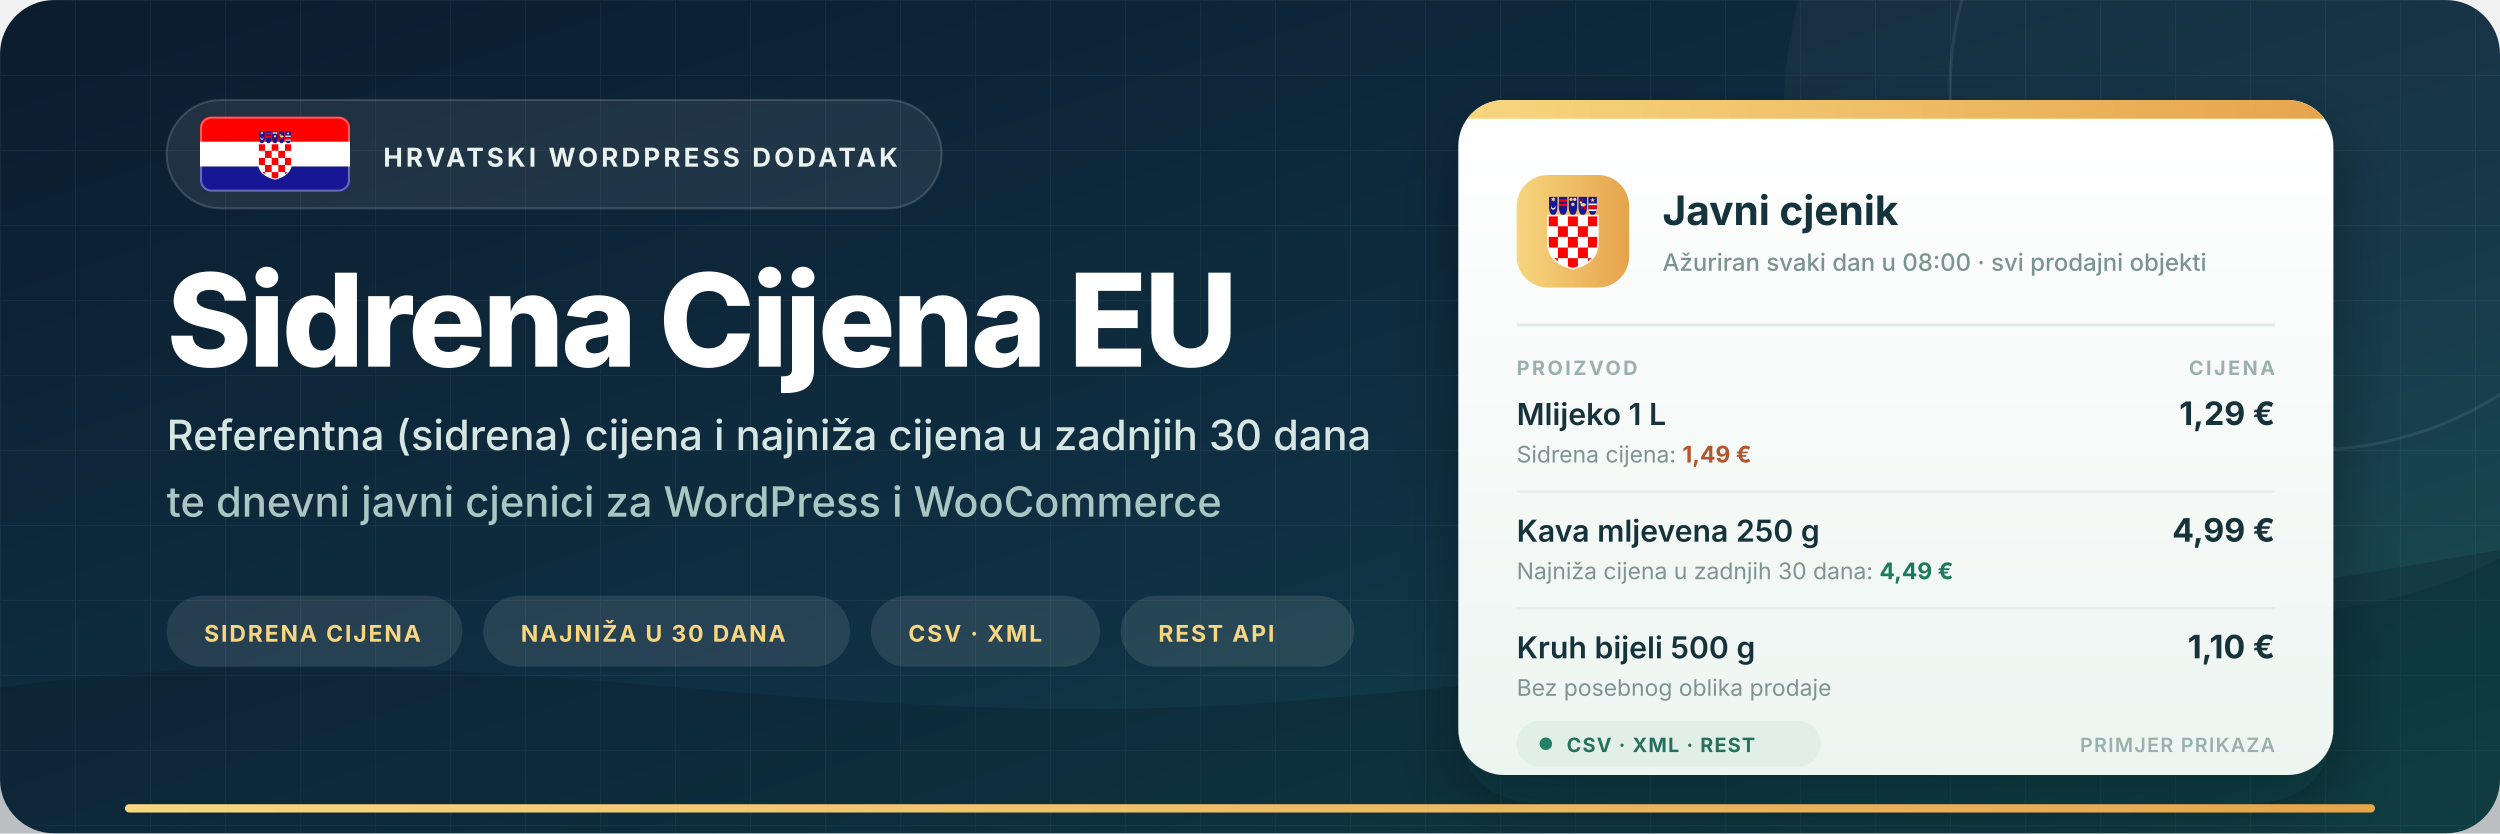
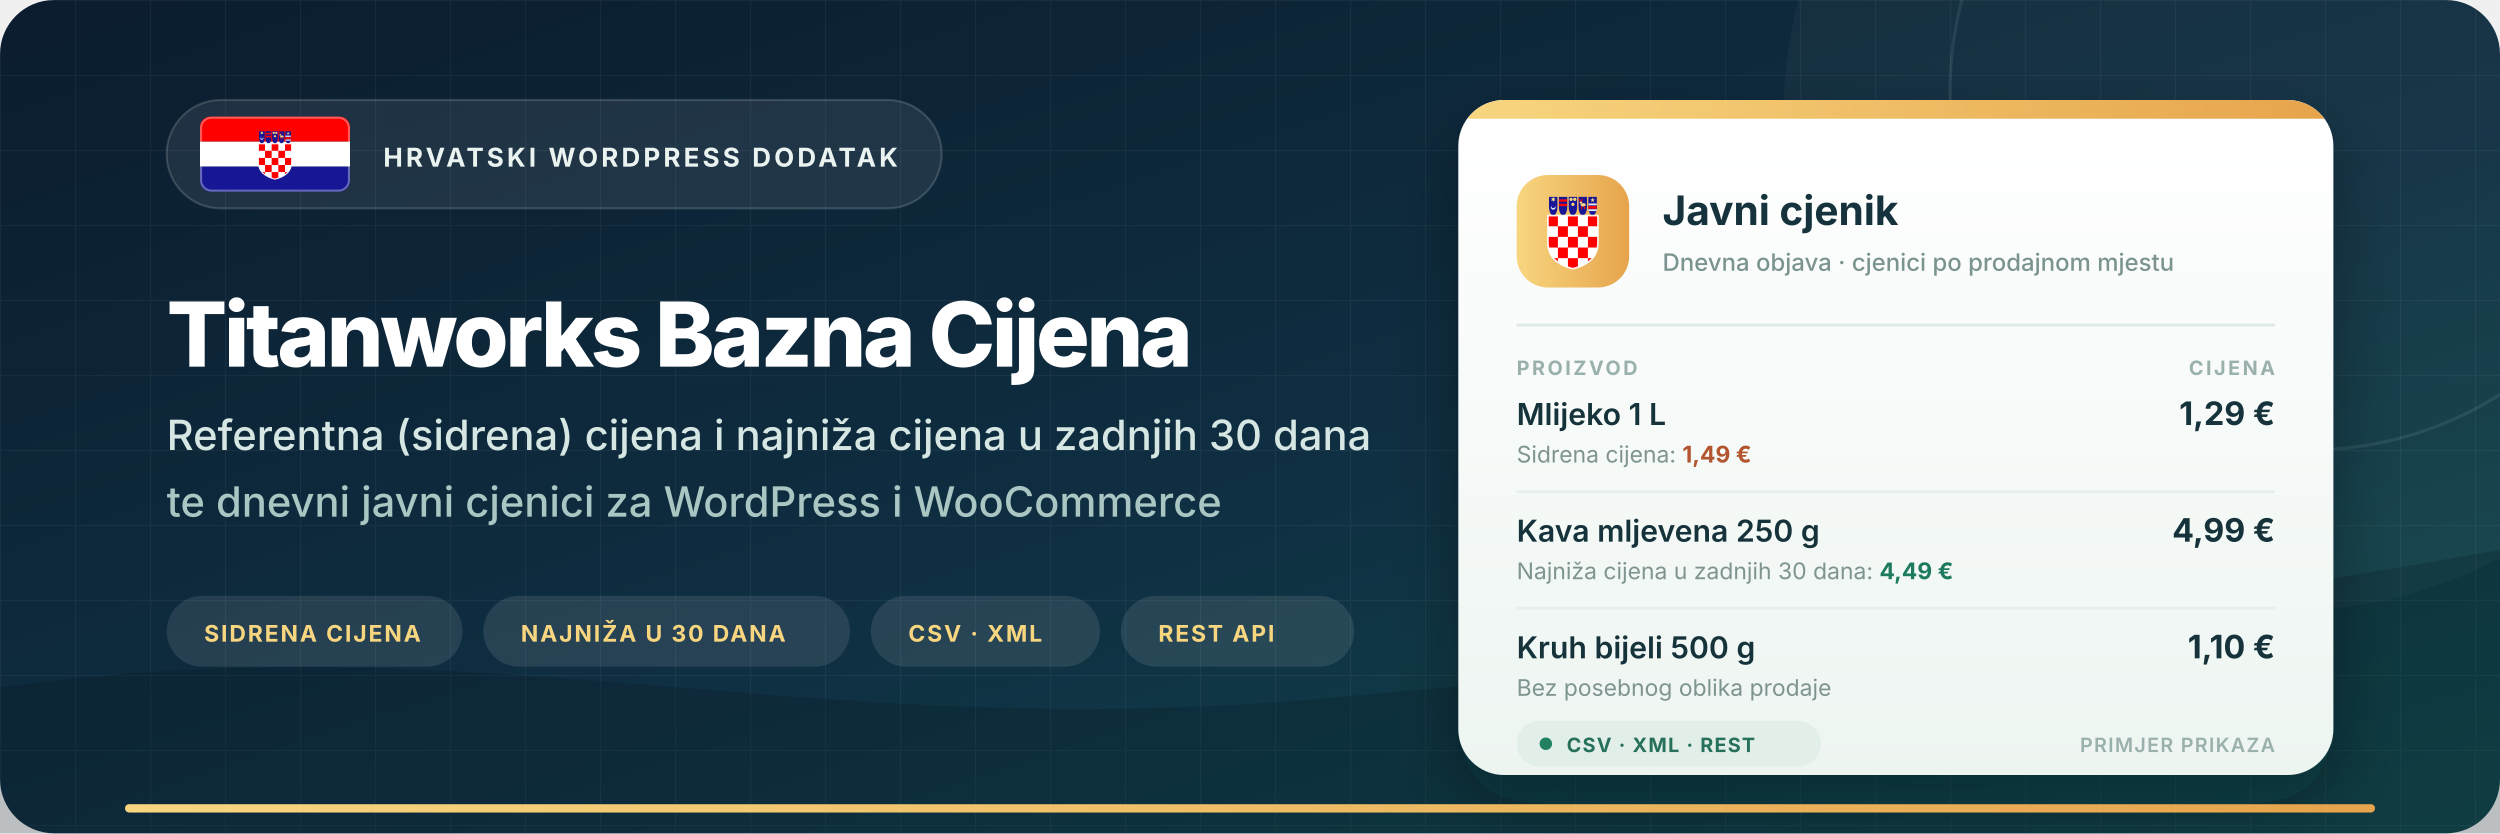
<svg xmlns="http://www.w3.org/2000/svg" xmlns:xlink="http://www.w3.org/1999/xlink" width="1200" height="400" viewBox="0 0 1200 400" role="img" aria-labelledby="banner-title banner-desc">
  <defs>
    <linearGradient id="bg" x1="0" y1="0" x2="1" y2="1">
      <stop offset="0" stop-color="#0b1c2e" />
      <stop offset=".55" stop-color="#0f2f42" />
      <stop offset="1" stop-color="#12494c" />
    </linearGradient>
    <linearGradient id="gold" x1="0" y1="0" x2="1" y2="0">
      <stop offset="0" stop-color="#f7d67f" />
      <stop offset="1" stop-color="#e6a44c" />
    </linearGradient>
    <linearGradient id="card" x1="0" y1="0" x2="0" y2="1">
      <stop offset="0" stop-color="#ffffff" />
      <stop offset="1" stop-color="#edf5f1" />
    </linearGradient>
    <pattern id="grid" width="36" height="36" patternUnits="userSpaceOnUse">
      <path d="M36 0H0V36" fill="none" stroke="#ffffff" stroke-opacity=".05" stroke-width="1" />
    </pattern>
    <filter id="card-shadow" x="-20%" y="-20%" width="140%" height="150%">
      <feDropShadow dx="0" dy="14" stdDeviation="16" flood-color="#04121c" flood-opacity=".34" />
    </filter>
    <clipPath id="coa-main-clip">
      <path d="M4 14H36V31c0 9.6-6 14.4-16 17-10-2.6-16-7.4-16-17Z" />
    </clipPath>
    <g id="hr-coa">
      <path d="M4.7 2h5.4v6.2c0 3.5-1.2 5.3-2.7 6-1.5-.7-2.7-2.5-2.7-6Z" fill="#171796" />
      <path d="M7.4 2 7.8 2.91 8.79 2.8 8.2 3.6 8.79 4.4 7.8 4.29 7.4 5.2 7 4.29 6.01 4.4 6.6 3.6 6.01 2.8 7 2.91Z" fill="#f7d67f" />
      <circle cx="7.4" cy="8.7" r="1.5" fill="#e9e9f4" />
      <circle cx="7.4" cy="7.95" r="1.25" fill="#171796" />
      <path d="M11 2h5.4v6.2c0 3.5-1.2 5.3-2.7 6-1.5-.7-2.7-2.5-2.7-6Z" fill="#171796" />
      <rect x="11.1" y="3.6" width="5.2" height="1.5" fill="#ff0000" />
      <rect x="11.1" y="6.4" width="5.2" height="1.5" fill="#ff0000" />
      <path d="M17.3 2h5.4v6.2c0 3.5-1.2 5.3-2.7 6-1.5-.7-2.7-2.5-2.7-6Z" fill="#171796" />
      <circle cx="18.8" cy="3.6" r="1.05" fill="#f7d67f" />
      <circle cx="21.2" cy="3.6" r="1.05" fill="#f7d67f" />
      <circle cx="20" cy="6.8" r="1.05" fill="#f7d67f" />
      <path d="M23.6 2h5.4v6.2c0 3.5-1.2 5.3-2.7 6-1.5-.7-2.7-2.5-2.7-6Z" fill="#171796" />
      <ellipse cx="26.6" cy="7.1" rx="1.7" ry="1.1" fill="#f7d67f" />
      <circle cx="25.1" cy="5.6" r=".8" fill="#f7d67f" />
      <path d="M24.6 4.6 24 3.5M25.6 4.6 26 3.5" stroke="#ff0000" stroke-width=".7" stroke-linecap="round" />
      <path d="M25.6 8.2v1.4M27.5 8.2v1.4" stroke="#ff0000" stroke-width=".7" stroke-linecap="round" />
      <path d="M29.9 2h5.4v6.2c0 3.5-1.2 5.3-2.7 6-1.5-.7-2.7-2.5-2.7-6Z" fill="#171796" />
      <path d="M32.6 2.5 33 3.6 34.1 3.6 33.2 4.3 33.5 5.4 32.6 4.7 31.7 5.4 32 4.3 31.1 3.6 32.2 3.6Z" fill="#f7d67f" />
      <rect x="30" y="6.2" width="5.2" height="1.2" fill="#e9e9f4" />
      <rect x="30" y="7.8" width="5.2" height="1.8" fill="#ff0000" />
      <rect x="30" y="9.9" width="5.2" height="1.2" fill="#e9e9f4" />
      <g clip-path="url(#coa-main-clip)">
        <rect x="4" y="14" width="32" height="34" fill="#ffffff" />
        <g fill="#ff0000">
          <rect x="4" y="14" width="6.4" height="6.8" />
          <rect x="16.8" y="14" width="6.4" height="6.8" />
          <rect x="29.6" y="14" width="6.4" height="6.8" />
          <rect x="10.4" y="20.8" width="6.4" height="6.8" />
          <rect x="23.2" y="20.8" width="6.4" height="6.8" />
          <rect x="4" y="27.6" width="6.4" height="6.8" />
          <rect x="16.8" y="27.6" width="6.4" height="6.8" />
          <rect x="29.6" y="27.6" width="6.4" height="6.8" />
          <rect x="10.4" y="34.4" width="6.4" height="6.8" />
          <rect x="23.2" y="34.4" width="6.4" height="6.8" />
          <rect x="4" y="41.2" width="6.4" height="6.8" />
          <rect x="16.8" y="41.2" width="6.4" height="6.8" />
          <rect x="29.6" y="41.2" width="6.4" height="6.8" />
        </g>
      </g>
      <path d="M4 14H36V31c0 9.6-6 14.4-16 17-10-2.6-16-7.4-16-17Z" fill="none" stroke="#ffffff" stroke-opacity=".9" stroke-width="1.1" />
    </g>
    <clipPath id="hr-flag-clip">
      <rect width="72" height="36" rx="5" />
    </clipPath>
    <g id="hr-flag">
      <g clip-path="url(#hr-flag-clip)">
        <rect width="72" height="12" fill="#ff0000" />
        <rect y="12" width="72" height="12" fill="#ffffff" />
        <rect y="24" width="72" height="12" fill="#171796" />
        <use href="#hr-coa" xlink:href="#hr-coa" transform="translate(26 6) scale(.5)" />
      </g>
      <rect x=".5" y=".5" width="71" height="35" rx="5" fill="none" stroke="#ffffff" stroke-opacity=".35" />
    </g>
    <clipPath id="card-clip">
      <rect x="700" y="48" width="420" height="324" rx="22" />
    </clipPath>
  </defs>
  <rect width="1200" height="400" rx="26" fill="url(#bg)" />
  <rect width="1200" height="400" rx="26" fill="url(#grid)" />
  <circle cx="1092" cy="58" r="236" fill="#ffffff" opacity=".035" />
  <circle cx="1108" cy="44" r="172" fill="none" stroke="#ffffff" stroke-opacity=".08" stroke-width="1.5" />
  <path d="M0 330c226-32 386 26 626 6 210-18 382-38 574-72v136H0Z" fill="#04121c" opacity=".22" />
  <rect x="80" y="48" width="372" height="52" rx="26" fill="#ffffff" fill-opacity=".08" stroke="#ffffff" stroke-opacity=".16" />
  <use href="#hr-flag" xlink:href="#hr-flag" transform="translate(96 56)" />
  <text x="184" y="80" fill="#eaf3f0" font-family="Inter, Segoe UI, Roboto, Arial, sans-serif" font-size="12.5" font-weight="700" letter-spacing="1.5">HRVATSKI WORDPRESS DODATAK</text>
-   <text x="80" y="176" fill="#ffffff" font-family="Inter, Segoe UI, Roboto, Arial, sans-serif" font-size="62" font-weight="800" letter-spacing="-1.6">Sidrena Cijena EU</text>
+   <text x="80" y="176" fill="#ffffff" font-family="Inter, Segoe UI, Roboto, Arial, sans-serif" font-size="43" font-weight="800" letter-spacing="-1.6">Titanworks Bazna Cijena</text>
  <text x="80" y="216" fill="#d6e7e3" font-family="Inter, Segoe UI, Roboto, Arial, sans-serif" font-size="20" font-weight="500">Referentna (sidrena) cijena i najniža cijena u zadnjih 30 dana</text>
  <text x="80" y="248" fill="#a9c6c2" font-family="Inter, Segoe UI, Roboto, Arial, sans-serif" font-size="20" font-weight="500">te dnevni javni cjenici za WordPress i WooCommerce</text>
  <g font-family="Inter, Segoe UI, Roboto, Arial, sans-serif" font-size="11" font-weight="700" letter-spacing=".9">
    <rect x="80" y="286" width="142" height="34" rx="17" fill="#ffffff" fill-opacity=".1" />
    <text x="98" y="308" fill="#f7d67f">SIDRENA CIJENA</text>
    <rect x="232" y="286" width="176" height="34" rx="17" fill="#ffffff" fill-opacity=".1" />
    <text x="250" y="308" fill="#f7d67f">NAJNIŽA U 30 DANA</text>
    <rect x="418" y="286" width="110" height="34" rx="17" fill="#ffffff" fill-opacity=".1" />
    <text x="436" y="308" fill="#f7d67f">CSV · XML</text>
    <rect x="538" y="286" width="112" height="34" rx="17" fill="#ffffff" fill-opacity=".1" />
    <text x="556" y="308" fill="#f7d67f">REST API</text>
  </g>
  <g filter="url(#card-shadow)">
    <rect x="700" y="48" width="420" height="324" rx="22" fill="url(#card)" />
    <g clip-path="url(#card-clip)">
      <rect x="700" y="48" width="420" height="9" fill="url(#gold)" />
    </g>
    <rect x="728" y="84" width="54" height="54" rx="15" fill="url(#gold)" />
    <use href="#hr-coa" xlink:href="#hr-coa" transform="translate(740 93) scale(.75)" />
    <text x="798" y="108" fill="#12333c" font-family="Inter, Segoe UI, Roboto, Arial, sans-serif" font-size="19.5" font-weight="700">Javni cjenik</text>
-     <text x="798" y="130" fill="#7b9490" font-family="Inter, Segoe UI, Roboto, Arial, sans-serif" font-size="11.5" font-weight="500">Ažuriran svaki dan u 08:00 · svi prodajni objekti</text>
+     <text x="798" y="130" fill="#7b9490" font-family="Inter, Segoe UI, Roboto, Arial, sans-serif" font-size="11.5" font-weight="500">Dnevna objava · cjenici po prodajnom mjestu</text>
    <path d="M728 156h364" stroke="#dfeae6" stroke-width="1.4" />
    <text x="728" y="180" fill="#9ab0ac" font-family="Inter, Segoe UI, Roboto, Arial, sans-serif" font-size="9.5" font-weight="700" letter-spacing="1.2">PROIZVOD</text>
    <text x="1092" y="180" text-anchor="end" fill="#9ab0ac" font-family="Inter, Segoe UI, Roboto, Arial, sans-serif" font-size="9.5" font-weight="700" letter-spacing="1.2">CIJENA</text>
    <text x="728" y="204" fill="#16333a" font-family="Inter, Segoe UI, Roboto, Arial, sans-serif" font-size="14.5" font-weight="600">Mlijeko 1 L</text>
    <text x="1092" y="204" text-anchor="end" fill="#16333a" font-family="Inter, Segoe UI, Roboto, Arial, sans-serif" font-size="15.5" font-weight="700">1,29 €</text>
    <text x="728" y="222" fill="#7f9490" font-family="Inter, Segoe UI, Roboto, Arial, sans-serif" font-size="11">Sidrena cijena: <tspan fill="#b3542e" font-weight="700">1,49 €</tspan>
    </text>
    <path d="M728 236h364" stroke="#e6efeb" stroke-width="1.2" />
    <text x="728" y="260" fill="#16333a" font-family="Inter, Segoe UI, Roboto, Arial, sans-serif" font-size="14.5" font-weight="600">Kava mljevena 250 g</text>
    <text x="1092" y="260" text-anchor="end" fill="#16333a" font-family="Inter, Segoe UI, Roboto, Arial, sans-serif" font-size="15.5" font-weight="700">4,99 €</text>
    <text x="728" y="278" fill="#7f9490" font-family="Inter, Segoe UI, Roboto, Arial, sans-serif" font-size="11">Najniža cijena u zadnjih 30 dana: <tspan fill="#1f7a5f" font-weight="700">4,49 €</tspan>
    </text>
    <path d="M728 292h364" stroke="#e6efeb" stroke-width="1.2" />
    <text x="728" y="316" fill="#16333a" font-family="Inter, Segoe UI, Roboto, Arial, sans-serif" font-size="14.5" font-weight="600">Kruh bijeli 500 g</text>
    <text x="1092" y="316" text-anchor="end" fill="#16333a" font-family="Inter, Segoe UI, Roboto, Arial, sans-serif" font-size="15.5" font-weight="700">1,10 €</text>
    <text x="728" y="334" fill="#7f9490" font-family="Inter, Segoe UI, Roboto, Arial, sans-serif" font-size="11">Bez posebnog oblika prodaje</text>
    <rect x="728" y="346" width="146" height="22" rx="11" fill="#e2efe9" />
    <circle cx="742" cy="357" r="3" fill="#228064" />
    <text x="752" y="361" fill="#26705c" font-family="Inter, Segoe UI, Roboto, Arial, sans-serif" font-size="9.5" font-weight="700" letter-spacing=".6">CSV · XML · REST</text>
    <text x="1092" y="361" text-anchor="end" fill="#9ab0ac" font-family="Inter, Segoe UI, Roboto, Arial, sans-serif" font-size="9.5" font-weight="600" letter-spacing=".6">PRIMJER PRIKAZA</text>
  </g>
  <rect x="60" y="386" width="1080" height="4" rx="2" fill="url(#gold)" />
</svg>
